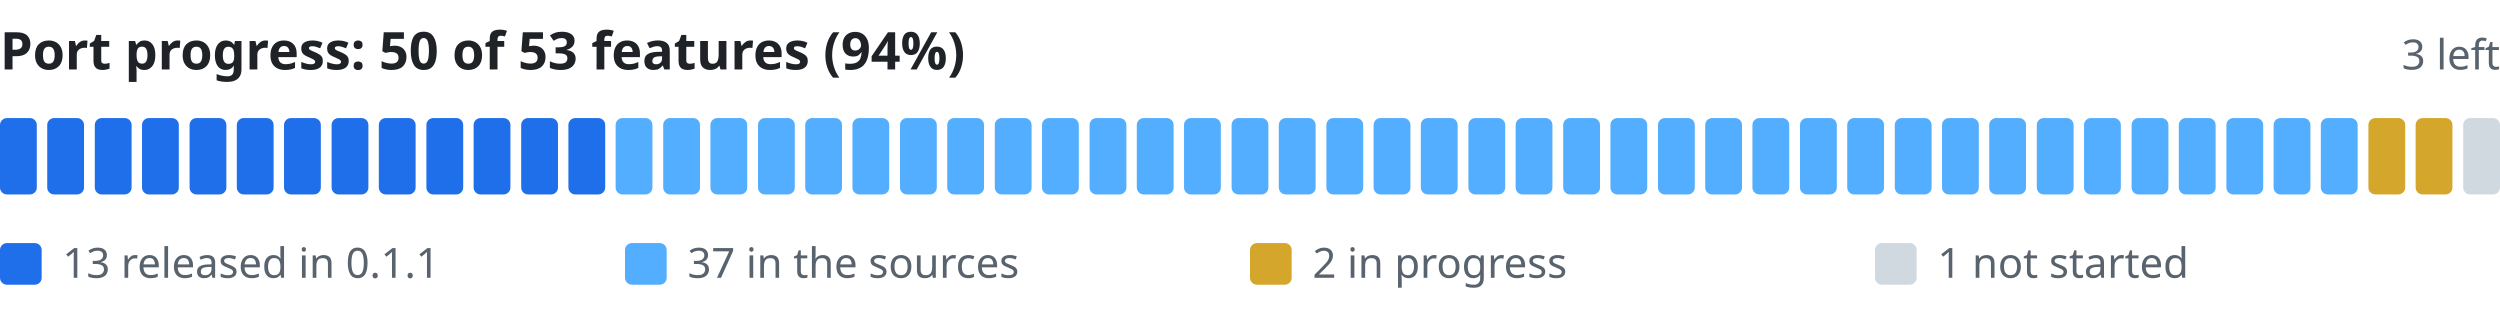
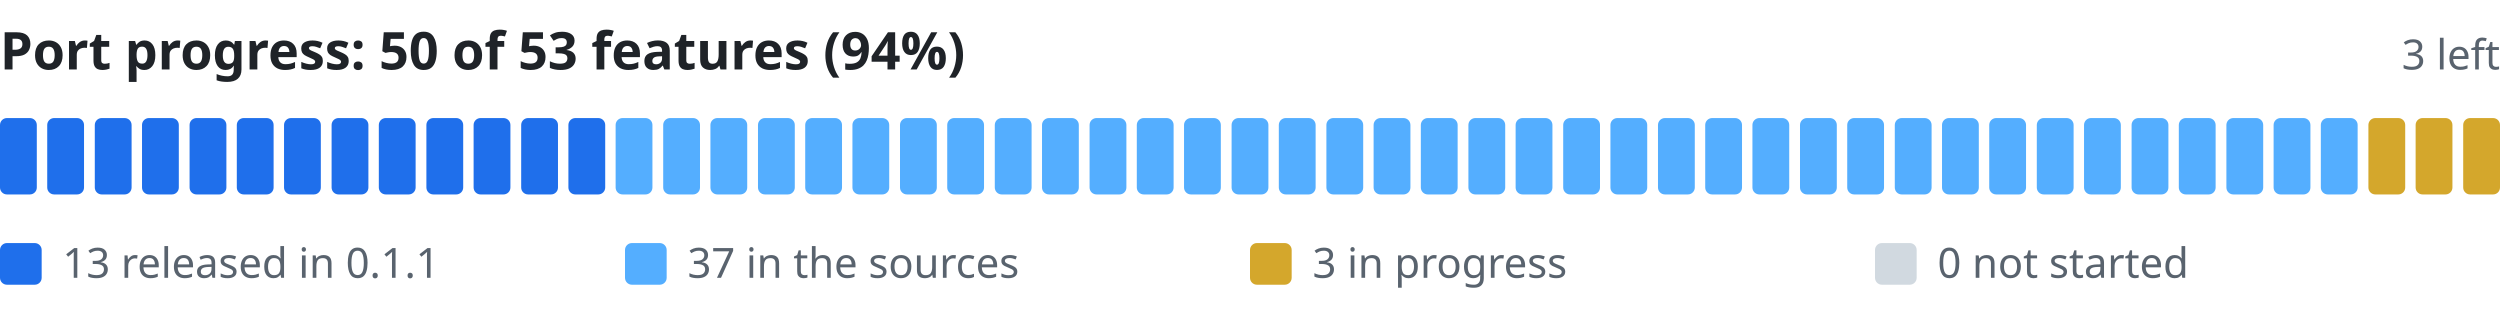
<svg xmlns="http://www.w3.org/2000/svg" width="720" height="92" viewBox="0 0 720 92" role="img" aria-label="50 of 53 features done, 3 left">
  <style>
text { font-family: -apple-system, "Segoe UI", "Noto Sans", Helvetica, Arial, sans-serif; fill: #1f2328; }
.title { font-size: 15px; font-weight: 600; }
.small { font-size: 12px; fill: #59636e; }
.released { fill: #1f6feb; }
.sources { fill: #54aeff; }
.doing { fill: #d4a72c; }
.left { fill: #d1d9e0; }
@media (prefers-color-scheme: dark) {
  text { fill: #f0f6fc; }
  .small { fill: #9198a1; }
  .released { fill: #4493f8; }
  .sources { fill: #1f4f8f; }
  .doing { fill: #bb8009; }
  .left { fill: #3d444d; }
}
</style>
  <text class="title" x="0" y="20">Port progress: 50 of 53 features (94%)</text>
  <text class="small" x="720" y="20" text-anchor="end">3 left</text>
  <rect class="released" x="0.0" y="34" width="10.6" height="22" rx="2" />
  <rect class="released" x="13.6" y="34" width="10.6" height="22" rx="2" />
  <rect class="released" x="27.3" y="34" width="10.6" height="22" rx="2" />
  <rect class="released" x="40.9" y="34" width="10.6" height="22" rx="2" />
  <rect class="released" x="54.6" y="34" width="10.6" height="22" rx="2" />
  <rect class="released" x="68.2" y="34" width="10.6" height="22" rx="2" />
  <rect class="released" x="81.8" y="34" width="10.6" height="22" rx="2" />
  <rect class="released" x="95.5" y="34" width="10.6" height="22" rx="2" />
  <rect class="released" x="109.1" y="34" width="10.6" height="22" rx="2" />
  <rect class="released" x="122.8" y="34" width="10.6" height="22" rx="2" />
  <rect class="released" x="136.4" y="34" width="10.6" height="22" rx="2" />
  <rect class="released" x="150.1" y="34" width="10.6" height="22" rx="2" />
  <rect class="released" x="163.7" y="34" width="10.6" height="22" rx="2" />
  <rect class="sources" x="177.3" y="34" width="10.6" height="22" rx="2" />
  <rect class="sources" x="191.0" y="34" width="10.6" height="22" rx="2" />
  <rect class="sources" x="204.6" y="34" width="10.6" height="22" rx="2" />
  <rect class="sources" x="218.3" y="34" width="10.6" height="22" rx="2" />
  <rect class="sources" x="231.9" y="34" width="10.6" height="22" rx="2" />
  <rect class="sources" x="245.5" y="34" width="10.6" height="22" rx="2" />
  <rect class="sources" x="259.2" y="34" width="10.6" height="22" rx="2" />
  <rect class="sources" x="272.8" y="34" width="10.6" height="22" rx="2" />
  <rect class="sources" x="286.5" y="34" width="10.6" height="22" rx="2" />
  <rect class="sources" x="300.1" y="34" width="10.6" height="22" rx="2" />
  <rect class="sources" x="313.8" y="34" width="10.6" height="22" rx="2" />
  <rect class="sources" x="327.4" y="34" width="10.6" height="22" rx="2" />
  <rect class="sources" x="341.0" y="34" width="10.6" height="22" rx="2" />
  <rect class="sources" x="354.7" y="34" width="10.6" height="22" rx="2" />
  <rect class="sources" x="368.3" y="34" width="10.6" height="22" rx="2" />
  <rect class="sources" x="382.0" y="34" width="10.6" height="22" rx="2" />
  <rect class="sources" x="395.6" y="34" width="10.6" height="22" rx="2" />
  <rect class="sources" x="409.2" y="34" width="10.6" height="22" rx="2" />
  <rect class="sources" x="422.9" y="34" width="10.6" height="22" rx="2" />
  <rect class="sources" x="436.5" y="34" width="10.6" height="22" rx="2" />
  <rect class="sources" x="450.2" y="34" width="10.6" height="22" rx="2" />
  <rect class="sources" x="463.8" y="34" width="10.6" height="22" rx="2" />
  <rect class="sources" x="477.5" y="34" width="10.6" height="22" rx="2" />
  <rect class="sources" x="491.1" y="34" width="10.6" height="22" rx="2" />
  <rect class="sources" x="504.7" y="34" width="10.6" height="22" rx="2" />
  <rect class="sources" x="518.4" y="34" width="10.6" height="22" rx="2" />
  <rect class="sources" x="532.0" y="34" width="10.6" height="22" rx="2" />
  <rect class="sources" x="545.7" y="34" width="10.6" height="22" rx="2" />
  <rect class="sources" x="559.3" y="34" width="10.6" height="22" rx="2" />
  <rect class="sources" x="572.9" y="34" width="10.6" height="22" rx="2" />
  <rect class="sources" x="586.6" y="34" width="10.6" height="22" rx="2" />
  <rect class="sources" x="600.2" y="34" width="10.6" height="22" rx="2" />
  <rect class="sources" x="613.9" y="34" width="10.6" height="22" rx="2" />
  <rect class="sources" x="627.5" y="34" width="10.6" height="22" rx="2" />
  <rect class="sources" x="641.2" y="34" width="10.6" height="22" rx="2" />
  <rect class="sources" x="654.8" y="34" width="10.6" height="22" rx="2" />
  <rect class="sources" x="668.4" y="34" width="10.6" height="22" rx="2" />
  <rect class="doing" x="682.1" y="34" width="10.6" height="22" rx="2" />
  <rect class="doing" x="695.7" y="34" width="10.6" height="22" rx="2" />
-   <rect class="left" x="709.4" y="34" width="10.6" height="22" rx="2" />
+   <rect class="doing" x="709.4" y="34" width="10.6" height="22" rx="2" />
  <rect class="released" x="0" y="70" width="12" height="12" rx="2" />
  <text class="small" x="18" y="80">13 released in 0.1.1</text>
  <rect class="sources" x="180" y="70" width="12" height="12" rx="2" />
  <text class="small" x="198" y="80">37 in the sources</text>
  <rect class="doing" x="360" y="70" width="12" height="12" rx="2" />
-   <text class="small" x="378" y="80">2 in progress</text>
+   <text class="small" x="378" y="80">3 in progress</text>
  <rect class="left" x="540" y="70" width="12" height="12" rx="2" />
-   <text class="small" x="558" y="80">1 not started</text>
+   <text class="small" x="558" y="80">0 not started</text>
</svg>
